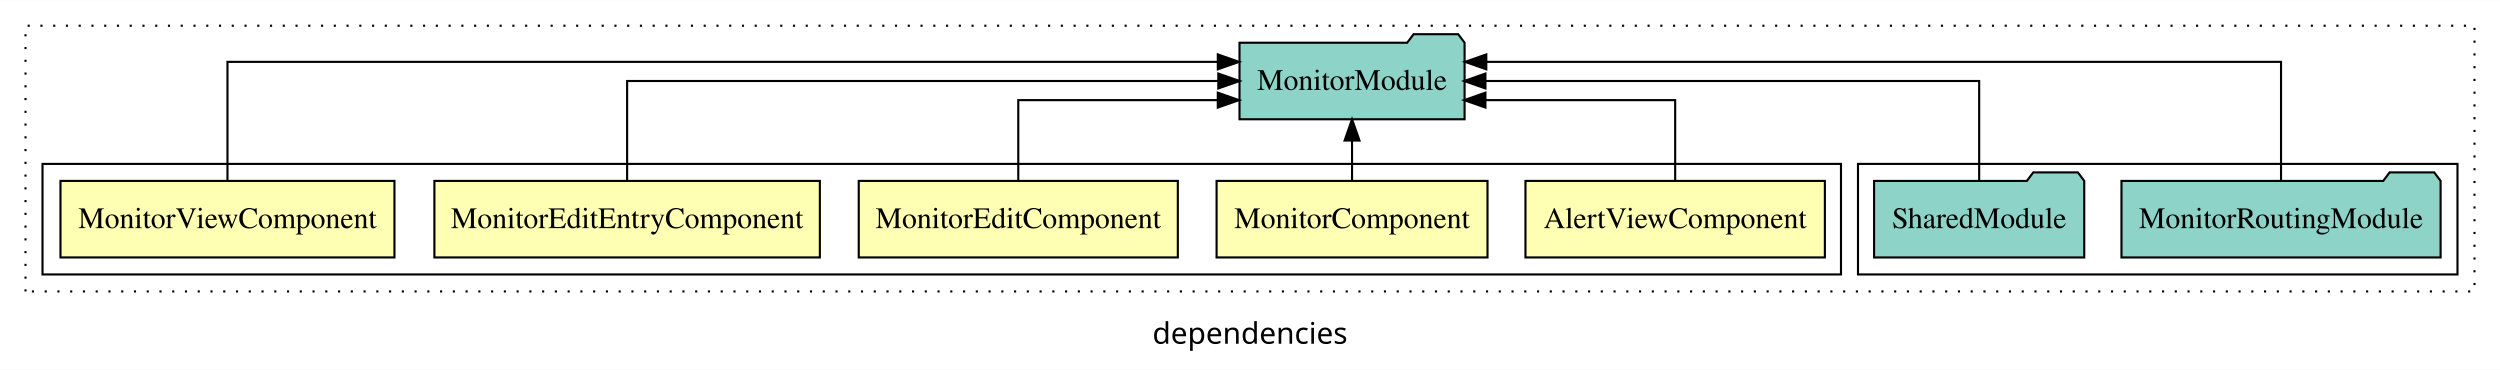
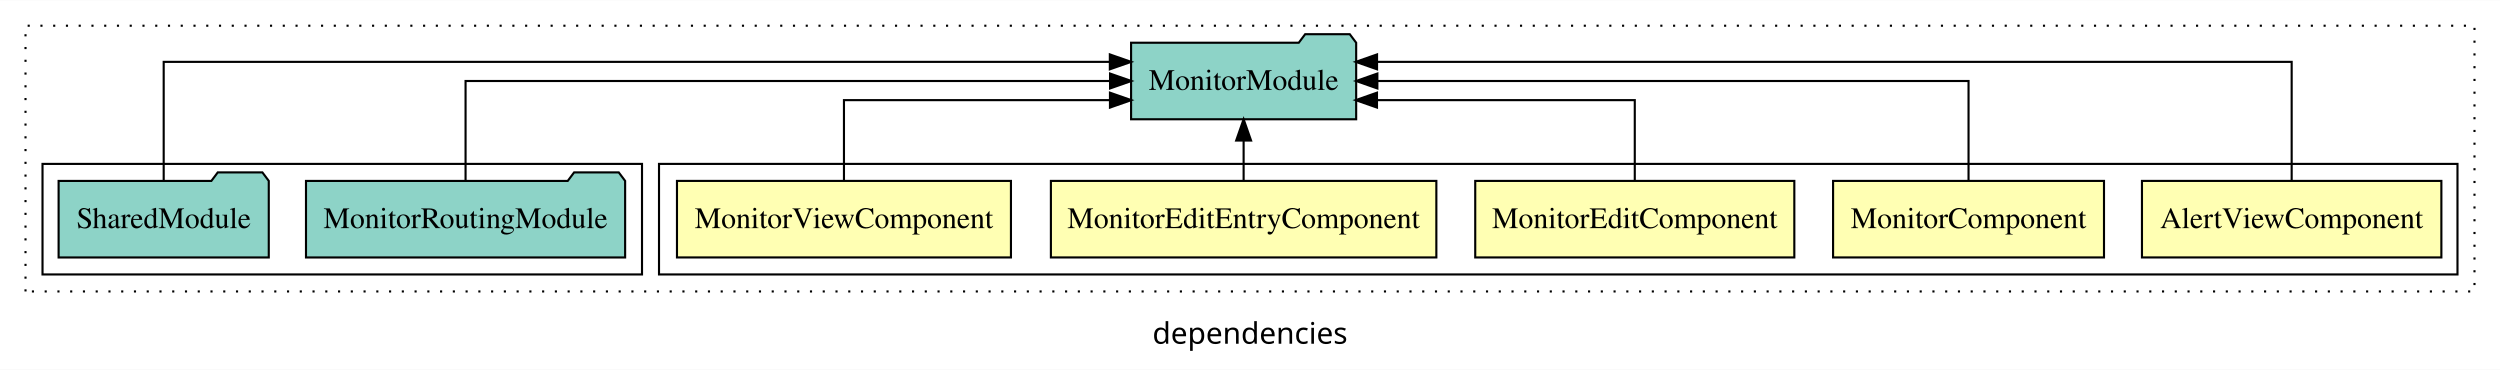
<svg xmlns="http://www.w3.org/2000/svg" width="1176pt" height="174pt" viewBox="0.00 0.00 1176.00 173.80">
  <g id="graph0" class="graph" transform="scale(1 1) rotate(0) translate(4 169.8)">
    <polygon fill="white" stroke="transparent" points="-4,4 -4,-169.8 1172,-169.8 1172,4 -4,4" />
    <text text-anchor="middle" x="584" y="-8.2" font-family="sans-serif" font-size="14.00">dependencies</text>
    <g id="clust1" class="cluster">
      <polygon fill="none" stroke="black" stroke-dasharray="1,5" points="8,-32.8 8,-157.8 1160,-157.8 1160,-32.8 8,-32.8" />
    </g>
+     <g id="clust2" class="cluster">
+       <polygon fill="none" stroke="black" points="306,-40.8 306,-92.8 1152,-92.8 1152,-40.8 306,-40.8" />
+     </g>
    <g id="clust8" class="cluster">
-       <polygon fill="none" stroke="black" points="870,-40.8 870,-92.8 1152,-92.8 1152,-40.8 870,-40.8" />
-     </g>
-     <g id="clust2" class="cluster">
-       <polygon fill="none" stroke="black" points="16,-40.8 16,-92.8 862,-92.8 862,-40.8 16,-40.8" />
+       <polygon fill="none" stroke="black" points="16,-40.8 16,-92.8 298,-92.8 298,-40.8 16,-40.8" />
    </g>
    <g id="node1" class="node">
-       <polygon fill="#ffffb3" stroke="black" points="854.42,-84.8 713.58,-84.8 713.58,-48.8 854.42,-48.8 854.42,-84.8" />
-       <text text-anchor="middle" x="784" y="-62.6" font-family="Times,serif" font-size="14.00">AlertViewComponent</text>
+       <polygon fill="#ffffb3" stroke="black" points="1144.42,-84.8 1003.58,-84.8 1003.58,-48.8 1144.42,-48.8 1144.42,-84.8" />
+       <text text-anchor="middle" x="1074" y="-62.6" font-family="Times,serif" font-size="14.00">AlertViewComponent</text>
    </g>
    <g id="node6" class="node">
-       <polygon fill="#8dd3c7" stroke="black" points="684.94,-149.8 681.94,-153.8 660.94,-153.8 657.94,-149.8 579.06,-149.8 579.06,-113.8 684.94,-113.8 684.94,-149.8" />
-       <text text-anchor="middle" x="632" y="-127.6" font-family="Times,serif" font-size="14.00">MonitorModule</text>
+       <polygon fill="#8dd3c7" stroke="black" points="633.94,-149.8 630.94,-153.8 609.94,-153.8 606.94,-149.8 528.06,-149.8 528.06,-113.8 633.94,-113.8 633.94,-149.8" />
+       <text text-anchor="middle" x="581" y="-127.6" font-family="Times,serif" font-size="14.00">MonitorModule</text>
    </g>
    <g id="edge1" class="edge">
-       <path fill="none" stroke="black" d="M784,-84.83C784,-101.2 784,-122.8 784,-122.8 784,-122.8 694.74,-122.8 694.74,-122.8" />
-       <polygon fill="black" stroke="black" points="694.74,-119.3 684.74,-122.8 694.74,-126.3 694.74,-119.3" />
+       <path fill="none" stroke="black" d="M1074,-85.09C1074,-107.01 1074,-140.8 1074,-140.8 1074,-140.8 643.76,-140.8 643.76,-140.8" />
+       <polygon fill="black" stroke="black" points="643.76,-137.3 633.76,-140.8 643.76,-144.3 643.76,-137.3" />
    </g>
    <g id="node2" class="node">
-       <polygon fill="#ffffb3" stroke="black" points="695.72,-84.8 568.28,-84.8 568.28,-48.8 695.72,-48.8 695.72,-84.8" />
-       <text text-anchor="middle" x="632" y="-62.6" font-family="Times,serif" font-size="14.00">MonitorComponent</text>
+       <polygon fill="#ffffb3" stroke="black" points="985.72,-84.8 858.28,-84.8 858.28,-48.8 985.72,-48.8 985.72,-84.8" />
+       <text text-anchor="middle" x="922" y="-62.6" font-family="Times,serif" font-size="14.00">MonitorComponent</text>
    </g>
    <g id="edge2" class="edge">
-       <path fill="none" stroke="black" d="M632,-84.91C632,-84.91 632,-103.79 632,-103.79" />
-       <polygon fill="black" stroke="black" points="628.5,-103.79 632,-113.79 635.5,-103.79 628.5,-103.79" />
+       <path fill="none" stroke="black" d="M922,-84.91C922,-104.14 922,-131.8 922,-131.8 922,-131.8 643.91,-131.8 643.91,-131.8" />
+       <polygon fill="black" stroke="black" points="643.91,-128.3 633.91,-131.8 643.91,-135.3 643.91,-128.3" />
    </g>
    <g id="node3" class="node">
-       <polygon fill="#ffffb3" stroke="black" points="550.05,-84.8 399.95,-84.8 399.95,-48.8 550.05,-48.8 550.05,-84.8" />
-       <text text-anchor="middle" x="475" y="-62.6" font-family="Times,serif" font-size="14.00">MonitorEditComponent</text>
+       <polygon fill="#ffffb3" stroke="black" points="840.05,-84.8 689.95,-84.8 689.95,-48.8 840.05,-48.8 840.05,-84.8" />
+       <text text-anchor="middle" x="765" y="-62.6" font-family="Times,serif" font-size="14.00">MonitorEditComponent</text>
    </g>
    <g id="edge3" class="edge">
-       <path fill="none" stroke="black" d="M475,-84.83C475,-101.2 475,-122.8 475,-122.8 475,-122.8 568.85,-122.8 568.85,-122.8" />
-       <polygon fill="black" stroke="black" points="568.85,-126.3 578.85,-122.8 568.85,-119.3 568.85,-126.3" />
+       <path fill="none" stroke="black" d="M765,-84.83C765,-101.2 765,-122.8 765,-122.8 765,-122.8 643.73,-122.8 643.73,-122.8" />
+       <polygon fill="black" stroke="black" points="643.73,-119.3 633.73,-122.8 643.73,-126.3 643.73,-119.3" />
    </g>
    <g id="node4" class="node">
-       <polygon fill="#ffffb3" stroke="black" points="381.66,-84.8 200.34,-84.8 200.34,-48.8 381.66,-48.8 381.66,-84.8" />
-       <text text-anchor="middle" x="291" y="-62.6" font-family="Times,serif" font-size="14.00">MonitorEditEntryComponent</text>
+       <polygon fill="#ffffb3" stroke="black" points="671.66,-84.8 490.34,-84.8 490.34,-48.8 671.66,-48.8 671.66,-84.8" />
+       <text text-anchor="middle" x="581" y="-62.6" font-family="Times,serif" font-size="14.00">MonitorEditEntryComponent</text>
    </g>
    <g id="edge4" class="edge">
-       <path fill="none" stroke="black" d="M291,-84.91C291,-104.14 291,-131.8 291,-131.8 291,-131.8 569.09,-131.8 569.09,-131.8" />
-       <polygon fill="black" stroke="black" points="569.09,-135.3 579.09,-131.8 569.09,-128.3 569.09,-135.3" />
+       <path fill="none" stroke="black" d="M581,-84.91C581,-84.91 581,-103.79 581,-103.79" />
+       <polygon fill="black" stroke="black" points="577.5,-103.79 581,-113.79 584.5,-103.79 577.5,-103.79" />
    </g>
    <g id="node5" class="node">
-       <polygon fill="#ffffb3" stroke="black" points="181.55,-84.8 24.45,-84.8 24.45,-48.8 181.55,-48.8 181.55,-84.8" />
-       <text text-anchor="middle" x="103" y="-62.6" font-family="Times,serif" font-size="14.00">MonitorViewComponent</text>
+       <polygon fill="#ffffb3" stroke="black" points="471.55,-84.8 314.45,-84.8 314.45,-48.8 471.55,-48.8 471.55,-84.8" />
+       <text text-anchor="middle" x="393" y="-62.6" font-family="Times,serif" font-size="14.00">MonitorViewComponent</text>
    </g>
    <g id="edge5" class="edge">
-       <path fill="none" stroke="black" d="M103,-85.09C103,-107.01 103,-140.8 103,-140.8 103,-140.8 568.86,-140.8 568.86,-140.8" />
-       <polygon fill="black" stroke="black" points="568.86,-144.3 578.86,-140.8 568.86,-137.3 568.86,-144.3" />
+       <path fill="none" stroke="black" d="M393,-84.83C393,-101.2 393,-122.8 393,-122.8 393,-122.8 518.13,-122.8 518.13,-122.8" />
+       <polygon fill="black" stroke="black" points="518.13,-126.3 528.13,-122.8 518.13,-119.3 518.13,-126.3" />
    </g>
    <g id="node7" class="node">
-       <polygon fill="#8dd3c7" stroke="black" points="1144.06,-84.8 1141.06,-88.8 1120.06,-88.8 1117.06,-84.8 993.94,-84.8 993.94,-48.8 1144.06,-48.8 1144.06,-84.8" />
-       <text text-anchor="middle" x="1069" y="-62.6" font-family="Times,serif" font-size="14.00">MonitorRoutingModule</text>
+       <polygon fill="#8dd3c7" stroke="black" points="290.06,-84.8 287.06,-88.8 266.06,-88.8 263.06,-84.8 139.94,-84.8 139.94,-48.8 290.06,-48.8 290.06,-84.8" />
+       <text text-anchor="middle" x="215" y="-62.6" font-family="Times,serif" font-size="14.00">MonitorRoutingModule</text>
    </g>
    <g id="edge6" class="edge">
-       <path fill="none" stroke="black" d="M1069,-85.09C1069,-107.01 1069,-140.8 1069,-140.8 1069,-140.8 695.15,-140.8 695.15,-140.8" />
-       <polygon fill="black" stroke="black" points="695.15,-137.3 685.15,-140.8 695.15,-144.3 695.15,-137.3" />
+       <path fill="none" stroke="black" d="M215,-84.91C215,-104.14 215,-131.8 215,-131.8 215,-131.8 518.17,-131.8 518.17,-131.8" />
+       <polygon fill="black" stroke="black" points="518.17,-135.3 528.17,-131.8 518.17,-128.3 518.17,-135.3" />
    </g>
    <g id="node8" class="node">
-       <polygon fill="#8dd3c7" stroke="black" points="976.43,-84.8 973.43,-88.8 952.43,-88.8 949.43,-84.8 877.57,-84.8 877.57,-48.8 976.43,-48.8 976.43,-84.8" />
-       <text text-anchor="middle" x="927" y="-62.6" font-family="Times,serif" font-size="14.00">SharedModule</text>
+       <polygon fill="#8dd3c7" stroke="black" points="122.43,-84.8 119.43,-88.8 98.43,-88.8 95.43,-84.8 23.57,-84.8 23.57,-48.8 122.43,-48.8 122.43,-84.8" />
+       <text text-anchor="middle" x="73" y="-62.6" font-family="Times,serif" font-size="14.00">SharedModule</text>
    </g>
    <g id="edge7" class="edge">
-       <path fill="none" stroke="black" d="M927,-84.91C927,-104.14 927,-131.8 927,-131.8 927,-131.8 694.74,-131.8 694.74,-131.8" />
-       <polygon fill="black" stroke="black" points="694.74,-128.3 684.74,-131.8 694.74,-135.3 694.74,-128.3" />
+       <path fill="none" stroke="black" d="M73,-85.09C73,-107.01 73,-140.8 73,-140.8 73,-140.8 518.07,-140.8 518.07,-140.8" />
+       <polygon fill="black" stroke="black" points="518.07,-144.3 528.07,-140.8 518.07,-137.3 518.07,-144.3" />
    </g>
  </g>
</svg>
